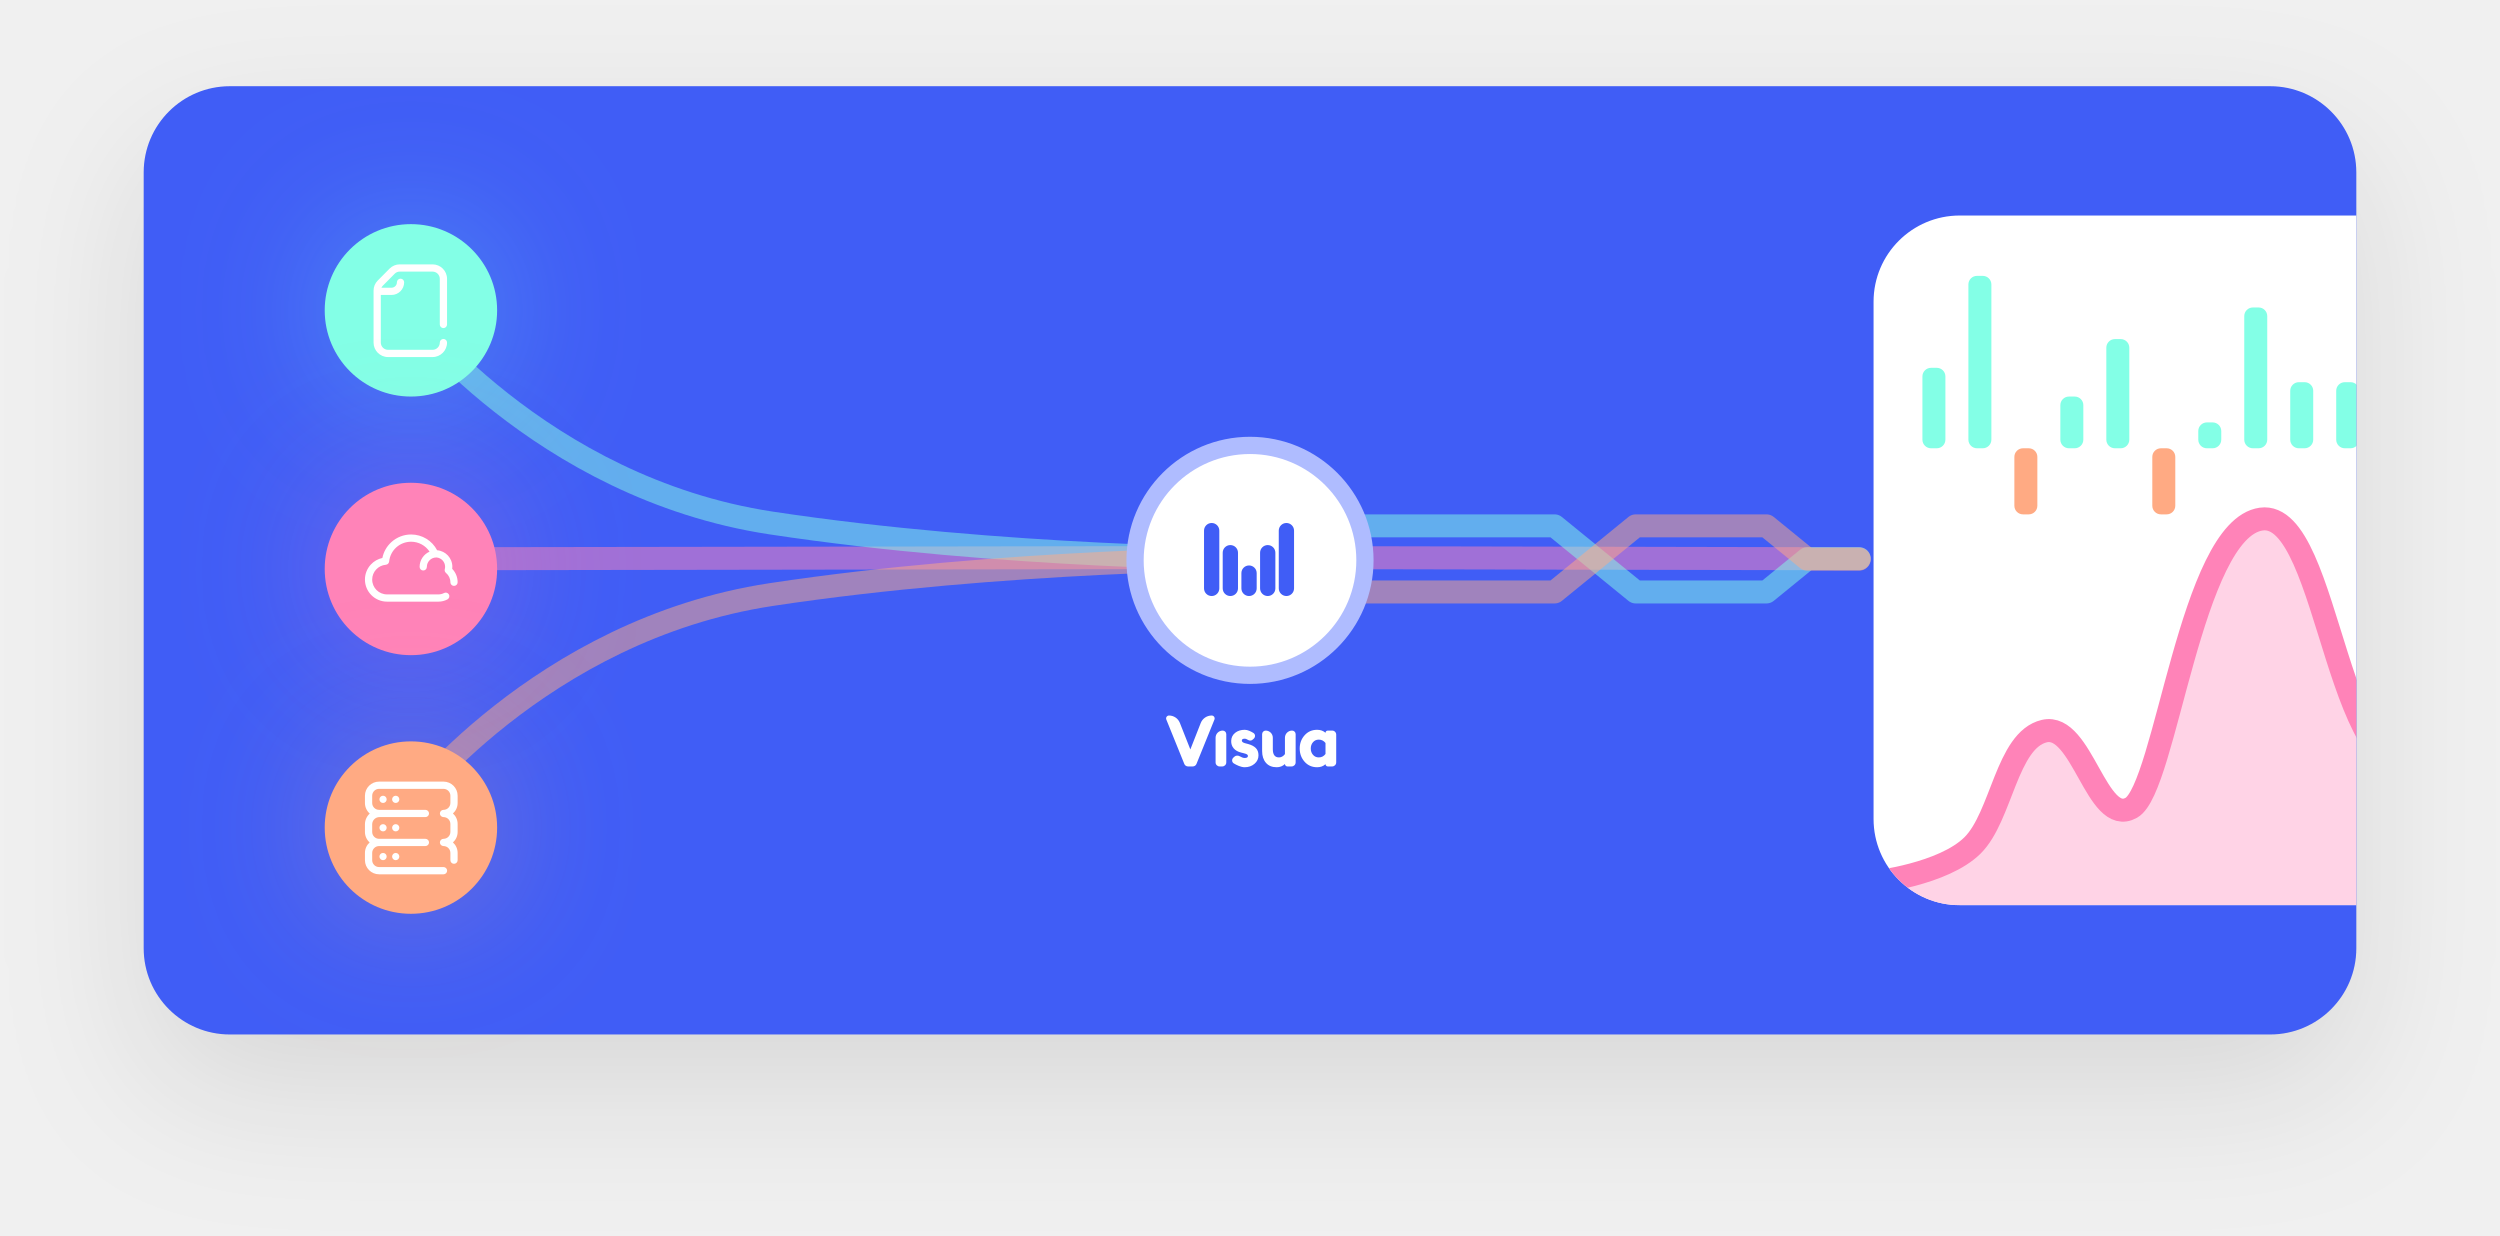
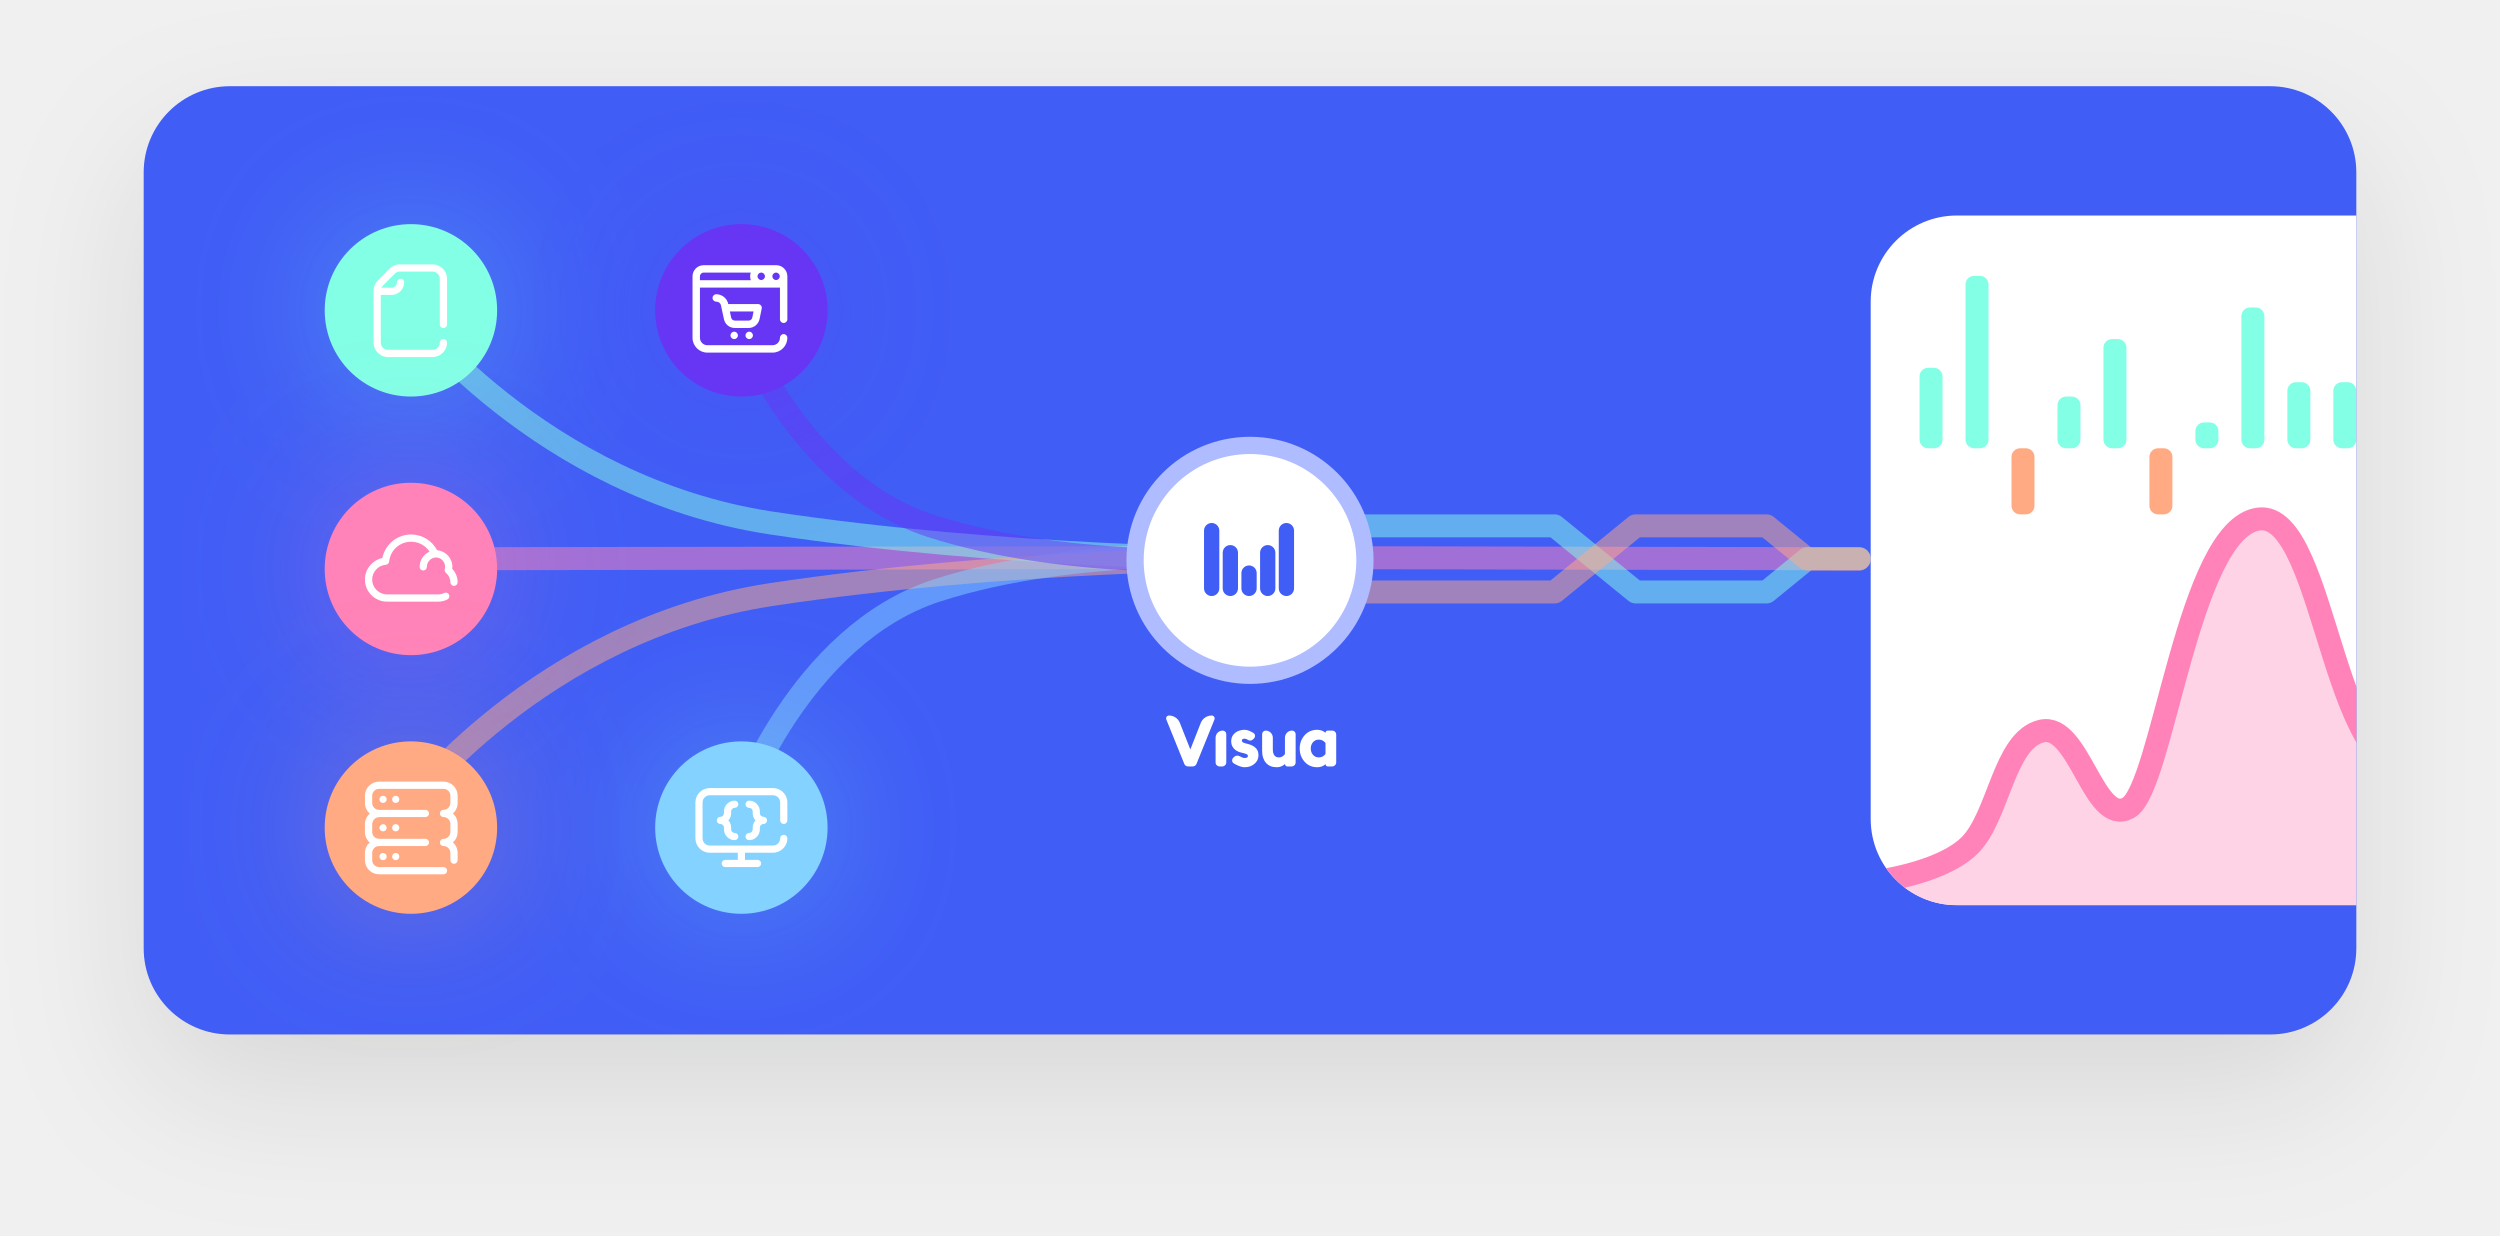
<svg xmlns="http://www.w3.org/2000/svg" width="870" height="430" viewBox="0 0 870 430" fill="none">
  <g filter="url(#filter0_d)">
    <rect x="50" y="30" width="770" height="330" rx="30" fill="#405DF6" />
    <mask id="mask0" mask-type="alpha" maskUnits="userSpaceOnUse" x="50" y="30" width="770" height="330">
      <rect x="50" y="30" width="770" height="330" rx="30" fill="white" />
    </mask>
    <g mask="url(#mask0)">
-       <path d="M652 105C652 88.431 665.431 75 682 75H831V315H682C665.431 315 652 301.569 652 285V105Z" fill="white" />
-       <mask id="mask1" mask-type="alpha" maskUnits="userSpaceOnUse" x="652" y="75" width="179" height="240">
-         <path d="M652 105C652 88.431 665.431 75 682 75H831V315H682C665.431 315 652 301.569 652 285V105Z" fill="white" />
+       <path d="M651 105C651 88.431 664.431 75 681 75H830V315H681C664.431 315 651 301.569 651 285V105Z" fill="white" />
+       <mask id="mask1" mask-type="alpha" maskUnits="userSpaceOnUse" x="651" y="75" width="179" height="240">
+         <path d="M651 105C651 88.431 664.431 75 681 75H830V315H681C664.431 315 651 301.569 651 285V105Z" fill="white" />
      </mask>
      <g mask="url(#mask1)">
-         <rect x="669" y="128" width="8" height="28" rx="3" fill="#83FFE6" />
-         <rect x="733" y="118" width="8" height="38" rx="3" fill="#83FFE6" />
-         <rect x="781" y="107" width="8" height="49" rx="3" fill="#83FFE6" />
-         <rect x="685" y="96" width="8" height="60" rx="3" fill="#83FFE6" />
-         <rect x="717" y="138" width="8" height="18" rx="3" fill="#83FFE6" />
-         <rect x="765" y="147" width="8" height="9" rx="3" fill="#83FFE6" />
-         <rect x="797" y="133" width="8" height="23" rx="3" fill="#83FFE6" />
-         <rect x="813" y="133" width="8" height="23" rx="3" fill="#83FFE6" />
-         <rect width="8" height="23" rx="3" transform="matrix(1 0 0 -1 701 179)" fill="#FFAA83" />
-         <rect width="8" height="23" rx="3" transform="matrix(1 0 0 -1 749 179)" fill="#FFAA83" />
-         <path fill-rule="evenodd" clip-rule="evenodd" d="M652.34 307C652.34 307 676.285 304.287 686.453 294.189C696.622 284.091 698.288 257.535 711.422 254.424C724.557 251.314 729.672 287.873 741.694 281.108C753.716 274.342 762.338 184.1 786.907 180.642C811.475 177.184 812.581 282.405 846.488 266.36C867.388 256.47 874.335 208.642 881.34 172C885.699 149.195 881.34 315 881.34 315H652.34V307Z" fill="#FFD3E6" />
-         <path d="M652.34 307C652.34 307 676.285 304.287 686.453 294.189C696.622 284.091 698.288 257.535 711.422 254.424C724.557 251.314 729.672 287.873 741.694 281.108C753.716 274.342 762.338 184.1 786.907 180.642C811.475 177.184 812.581 282.405 846.488 266.36C867.388 256.47 874.335 208.642 881.34 172" stroke="#FF83B8" stroke-width="8" stroke-linecap="round" stroke-linejoin="round" />
+         <rect x="668" y="128" width="8" height="28" rx="3" fill="#83FFE6" />
+         <rect x="732" y="118" width="8" height="38" rx="3" fill="#83FFE6" />
+         <rect x="780" y="107" width="8" height="49" rx="3" fill="#83FFE6" />
+         <rect x="684" y="96" width="8" height="60" rx="3" fill="#83FFE6" />
+         <rect x="716" y="138" width="8" height="18" rx="3" fill="#83FFE6" />
+         <rect x="764" y="147" width="8" height="9" rx="3" fill="#83FFE6" />
+         <rect x="796" y="133" width="8" height="23" rx="3" fill="#83FFE6" />
+         <rect x="812" y="133" width="8" height="23" rx="3" fill="#83FFE6" />
+         <rect width="8" height="23" rx="3" transform="matrix(1 0 0 -1 700 179)" fill="#FFAA83" />
+         <rect width="8" height="23" rx="3" transform="matrix(1 0 0 -1 748 179)" fill="#FFAA83" />
+         <path fill-rule="evenodd" clip-rule="evenodd" d="M651.34 307C651.34 307 675.284 304.287 685.453 294.189C695.622 284.091 697.288 257.535 710.422 254.424C723.556 251.314 728.672 287.873 740.694 281.108C752.716 274.342 761.338 184.1 785.907 180.642C810.475 177.184 811.581 282.405 845.488 266.36C866.388 256.47 873.335 208.642 880.34 172C884.699 149.195 880.34 315 880.34 315H651.34V307Z" fill="#FFD3E6" />
+         <path d="M651.34 307C651.34 307 675.284 304.287 685.453 294.189C695.622 284.091 697.288 257.535 710.422 254.424C723.556 251.314 728.672 287.873 740.694 281.108C752.716 274.342 761.338 184.1 785.907 180.642C810.475 177.184 811.581 282.405 845.488 266.36C866.388 256.47 873.335 208.642 880.34 172" stroke="#FF83B8" stroke-width="8" stroke-linecap="round" stroke-linejoin="round" />
      </g>
    </g>
  </g>
  <path opacity="0.5" d="M435 194L647 194.46" stroke="#FF83B8" stroke-width="8" stroke-linecap="round" stroke-linejoin="round" />
  <path opacity="0.5" d="M435 183H541L569.23 206H614.734L628.964 194.406H647" stroke="#83FFE6" stroke-width="8" stroke-linecap="round" stroke-linejoin="round" />
  <path opacity="0.5" d="M435 206H541L569.23 183H614.734L628.964 194.594H647" stroke="#FFAA83" stroke-width="8" stroke-linecap="round" stroke-linejoin="round" />
  <path opacity="0.5" d="M141 194.46L435 194" stroke="#FF83B8" stroke-width="8" stroke-linecap="round" stroke-linejoin="round" />
  <path opacity="0.5" d="M141 107.455C141 107.455 187.74 169.77 268.352 182C348.964 194.23 436 194.455 436 194.455" stroke="#83FFE6" stroke-width="8" stroke-linecap="round" stroke-linejoin="round" />
  <path opacity="0.5" d="M141 281.455C141 281.455 187.74 219.14 268.352 206.91C348.964 194.68 436 194.455 436 194.455" stroke="#FFAA83" stroke-width="8" stroke-linecap="round" stroke-linejoin="round" />
+   <path opacity="0.5" d="M257 281C257 281 278.024 221.007 326 205.5C375.5 189.5 436 194 436 194" stroke="#83D2FF" stroke-width="8" stroke-linecap="round" stroke-linejoin="round" />
  <g filter="url(#filter1_d)">
+     <circle cx="258" cy="288" r="30" fill="#83D2FF" />
+   </g>
+   <path d="M271.5 285.5V279.25C271.5 277.872 270.378 276.75 269 276.75H247C245.622 276.75 244.5 277.872 244.5 279.25V291.75C244.5 293.128 245.622 294.25 247 294.25H269C270.378 294.25 271.5 293.128 271.5 291.75C271.5 291.06 272.06 290.5 272.75 290.5C273.44 290.5 274 291.06 274 291.75C274 294.507 271.757 296.75 269 296.75H259.25V299.242H263.625C264.315 299.242 264.875 299.802 264.875 300.492C264.875 301.183 264.315 301.742 263.625 301.742H252.375C251.685 301.742 251.125 301.183 251.125 300.492C251.125 299.802 251.685 299.242 252.375 299.242H256.75V296.75H247C244.243 296.75 242 294.507 242 291.75V279.25C242 276.493 244.243 274.25 247 274.25H269C271.757 274.25 274 276.493 274 279.25V285.5C274 286.19 273.44 286.75 272.75 286.75C272.06 286.75 271.5 286.19 271.5 285.5ZM254.438 282.375C254.438 281.686 254.998 281.125 255.688 281.125C256.378 281.125 256.938 280.565 256.938 279.875C256.938 279.185 256.378 278.625 255.688 278.625C253.62 278.625 251.938 280.307 251.938 282.375V283C251.938 283.689 251.377 284.25 250.688 284.25C249.997 284.25 249.438 284.81 249.438 285.5C249.438 286.19 249.997 286.75 250.688 286.75C251.377 286.75 251.938 287.311 251.938 288V288.625C251.938 290.693 253.62 292.375 255.688 292.375C256.378 292.375 256.938 291.815 256.938 291.125C256.938 290.435 256.378 289.875 255.688 289.875C254.998 289.875 254.438 289.314 254.438 288.625V288C254.438 287.04 254.075 286.164 253.479 285.5C254.075 284.836 254.438 283.96 254.438 283V282.375ZM261.938 288.625C261.938 289.314 261.377 289.875 260.688 289.875C259.997 289.875 259.438 290.435 259.438 291.125C259.438 291.815 259.997 292.375 260.688 292.375C262.755 292.375 264.438 290.693 264.438 288.625V288C264.438 287.311 264.998 286.75 265.688 286.75C266.378 286.75 266.938 286.19 266.938 285.5C266.938 284.81 266.378 284.25 265.688 284.25C264.998 284.25 264.438 283.689 264.438 283V282.375C264.438 280.307 262.755 278.625 260.688 278.625C259.997 278.625 259.438 279.185 259.438 279.875C259.438 280.565 259.997 281.125 260.688 281.125C261.377 281.125 261.938 281.686 261.938 282.375V283C261.938 283.96 262.3 284.836 262.896 285.5C262.3 286.164 261.938 287.04 261.938 288V288.625Z" fill="white" />
+   <path opacity="0.5" d="M255 108C255 108 276.024 167.631 324 183.044C373.5 198.948 434 194.475 434 194.475" stroke="#6735F4" stroke-width="8" stroke-linecap="round" stroke-linejoin="round" />
+   <g filter="url(#filter2_d)">
    <circle cx="143" cy="108" r="30" fill="#83FFE6" />
  </g>
  <path d="M154.311 114.176C155.007 114.176 155.571 113.612 155.571 112.916V97.04C155.571 94.261 153.31 92 150.531 92H139.089C137.783 92 136.508 92.532 135.589 93.459L131.428 97.657C130.507 98.586 130 99.818 130 101.126V119.216C130 121.995 132.261 124.256 135.04 124.256H150.531C153.31 124.256 155.571 121.995 155.571 119.216C155.571 118.52 155.007 117.956 154.311 117.956C153.615 117.956 153.051 118.52 153.051 119.216C153.051 120.605 151.921 121.736 150.531 121.736H135.04C133.651 121.736 132.52 120.605 132.52 119.216V102.647H136.237C138.669 102.647 140.647 100.669 140.647 98.237C140.647 97.541 140.083 96.977 139.387 96.977C138.691 96.977 138.127 97.541 138.127 98.237C138.127 99.279 137.279 100.127 136.237 100.127H132.736C132.853 99.872 133.014 99.636 133.218 99.431L137.379 95.233C137.828 94.78 138.451 94.52 139.089 94.52H150.531C151.921 94.52 153.051 95.651 153.051 97.04V112.916C153.051 113.612 153.615 114.176 154.311 114.176Z" fill="white" />
-   <g filter="url(#filter2_d)">
+   <g filter="url(#filter3_d)">
+     <circle cx="258" cy="108" r="30" fill="#6735F4" />
+   </g>
+   <g clip-path="url(#clip0)">
+     <path d="M264.318 111.062L265.079 107.368C265.157 106.989 265.061 106.594 264.816 106.294C264.571 105.993 264.204 105.819 263.816 105.819H253.445C253.042 103.844 251.301 102.398 249.25 102.398C248.538 102.398 247.961 102.975 247.961 103.687C247.961 104.399 248.538 104.976 249.25 104.976C250.117 104.976 250.845 105.626 250.944 106.488C250.948 106.531 250.955 106.573 250.965 106.615L251.939 111.11C251.94 111.113 251.94 111.116 251.941 111.119C252.34 112.897 253.892 114.139 255.714 114.139H260.532C262.351 114.139 263.943 112.847 264.318 111.062ZM261.794 110.536C261.669 111.13 261.138 111.561 260.532 111.561H255.714C255.108 111.561 254.592 111.148 254.457 110.558L253.989 108.397H262.235L261.794 110.536ZM270.133 92.289H244.867C242.735 92.289 241 94.024 241 96.156V117.555C241 120.398 243.313 122.711 246.156 122.711H268.844C271.687 122.711 274 120.398 274 117.555C274 116.843 273.423 116.266 272.711 116.266C271.999 116.266 271.422 116.843 271.422 117.555C271.422 118.976 270.265 120.133 268.844 120.133H246.156C244.735 120.133 243.578 118.976 243.578 117.555V100.088H271.422V111.109C271.422 111.821 271.999 112.398 272.711 112.398C273.423 112.398 274 111.821 274 111.109V96.156C274 94.024 272.265 92.289 270.133 92.289ZM264.912 94.867C265.623 94.867 266.201 95.445 266.201 96.156C266.201 96.867 265.623 97.445 264.912 97.445C264.201 97.445 263.623 96.867 263.623 96.156C263.623 95.445 264.201 94.867 264.912 94.867ZM271.357 96.156C271.357 96.867 270.779 97.445 270.068 97.445C269.358 97.445 268.779 96.867 268.779 96.156C268.779 95.445 269.358 94.867 270.068 94.867C270.779 94.867 271.357 95.445 271.357 96.156ZM243.578 96.156C243.578 95.445 244.156 94.867 244.867 94.867H261.267C261.123 95.271 261.045 95.704 261.045 96.156C261.045 96.632 261.132 97.088 261.29 97.51H243.578V96.156ZM255.502 115.428C256.214 115.428 256.791 116.005 256.791 116.717C256.791 117.429 256.214 118.006 255.502 118.006C254.79 118.006 254.213 117.429 254.213 116.717C254.213 116.005 254.79 115.428 255.502 115.428ZM260.723 115.428C261.435 115.428 262.012 116.005 262.012 116.717C262.012 117.429 261.435 118.006 260.723 118.006C260.011 118.006 259.434 117.429 259.434 116.717C259.434 116.005 260.011 115.428 260.723 115.428Z" fill="white" />
+   </g>
+   <g filter="url(#filter4_d)">
    <circle cx="143" cy="198" r="30" fill="#FF83B8" />
  </g>
  <path d="M157.37 197.955C157.4 197.718 157.415 197.478 157.415 197.238C157.415 194.214 155.078 191.726 152.116 191.484C150.366 188.127 146.9 186 143.065 186C140.523 186 138.087 186.941 136.206 188.648C134.586 190.12 133.491 192.054 133.062 194.173C131.53 194.503 130.131 195.295 129.049 196.462C127.728 197.887 127 199.742 127 201.687C127 205.925 130.448 209.373 134.686 209.373L152.478 209.373C152.501 209.373 152.567 209.373 152.578 209.373C153.672 209.373 154.755 209.104 155.709 208.596C156.323 208.268 156.556 207.505 156.229 206.891C155.901 206.277 155.138 206.044 154.524 206.372C153.925 206.691 153.27 206.853 152.578 206.853L152.492 206.853C152.488 206.853 152.485 206.853 152.481 206.853L134.703 206.853C134.701 206.853 134.698 206.853 134.696 206.853L134.681 206.853C131.834 206.85 129.52 204.534 129.52 201.687C129.52 199.013 131.605 196.751 134.267 196.538C134.873 196.49 135.358 196.015 135.42 195.411C135.823 191.482 139.11 188.52 143.065 188.52C145.686 188.52 148.079 189.84 149.484 191.974C147.449 192.875 146.026 194.913 146.026 197.277C146.026 197.973 146.59 198.537 147.286 198.537C147.982 198.537 148.546 197.973 148.546 197.277C148.546 195.471 150.016 194.001 151.822 194.001C151.85 194.001 151.878 193.999 151.905 193.997C153.576 194.131 154.895 195.533 154.895 197.238C154.895 197.521 154.858 197.804 154.785 198.079C154.658 198.555 154.82 199.061 155.2 199.375C156.176 200.181 156.736 201.368 156.736 202.632C156.736 203.328 157.3 203.892 157.996 203.892C158.692 203.892 159.256 203.328 159.256 202.632C159.256 200.872 158.577 199.206 157.37 197.955Z" fill="white" />
-   <g filter="url(#filter3_d)">
+   <g filter="url(#filter5_d)">
    <circle cx="143" cy="288" r="30" fill="#FFAA83" />
  </g>
  <path fill-rule="evenodd" clip-rule="evenodd" d="M157.623 283.088C158.625 283.988 159.256 285.293 159.256 286.742V289.514C159.256 290.963 158.625 292.268 157.623 293.168C158.625 294.068 159.256 295.373 159.256 296.822V299.342C159.256 300.038 158.692 300.602 157.996 300.602C157.3 300.602 156.736 300.038 156.736 299.342V296.822C156.736 295.502 155.662 294.428 154.342 294.428C153.646 294.428 153.082 293.864 153.082 293.168C153.082 292.472 153.646 291.908 154.342 291.908C155.662 291.908 156.736 290.834 156.736 289.514V286.742C156.736 285.422 155.662 284.348 154.342 284.348C153.646 284.348 153.082 283.784 153.082 283.088C153.082 282.392 153.646 281.828 154.342 281.828C155.662 281.828 156.736 280.754 156.736 279.434V276.914C156.736 275.594 155.662 274.52 154.342 274.52H131.914C130.594 274.52 129.52 275.594 129.52 276.914V279.434C129.52 280.754 130.594 281.828 131.914 281.828C131.922 281.828 131.931 281.829 131.939 281.829H131.939H131.939C131.944 281.83 131.95 281.83 131.956 281.83C131.968 281.83 131.979 281.83 131.991 281.829C132.007 281.829 132.024 281.828 132.04 281.828H148.042C148.738 281.828 149.302 282.392 149.302 283.088C149.302 283.784 148.738 284.348 148.042 284.348H132.04C130.651 284.348 129.52 285.479 129.52 286.868V289.514C129.52 290.834 130.594 291.908 131.914 291.908H148.042C148.738 291.908 149.302 292.472 149.302 293.168C149.302 293.864 148.738 294.428 148.042 294.428H131.914C130.594 294.428 129.52 295.502 129.52 296.822V299.342C129.52 300.662 130.594 301.736 131.914 301.736H154.342C155.038 301.736 155.602 302.3 155.602 302.996C155.602 303.692 155.038 304.256 154.342 304.256H131.914C129.204 304.256 127 302.051 127 299.342V296.822C127 295.373 127.631 294.068 128.633 293.168C127.631 292.268 127 290.963 127 289.514V286.868C127 285.383 127.646 284.046 128.672 283.122C127.648 282.221 127 280.902 127 279.434V276.914C127 274.205 129.204 272 131.914 272H154.342C157.052 272 159.256 274.205 159.256 276.914V279.434C159.256 280.883 158.625 282.188 157.623 283.088ZM132.04 298.082C132.04 298.778 132.604 299.342 133.3 299.342C133.996 299.342 134.56 298.778 134.56 298.082C134.56 297.386 133.996 296.822 133.3 296.822C132.604 296.822 132.04 297.386 132.04 298.082ZM133.3 289.325C132.604 289.325 132.04 288.761 132.04 288.065C132.04 287.369 132.604 286.805 133.3 286.805C133.996 286.805 134.56 287.369 134.56 288.065C134.56 288.761 133.996 289.325 133.3 289.325ZM132.04 278.174C132.04 278.87 132.604 279.434 133.3 279.434C133.996 279.434 134.56 278.87 134.56 278.174C134.56 277.478 133.996 276.914 133.3 276.914C132.604 276.914 132.04 277.478 132.04 278.174ZM137.71 299.342C137.014 299.342 136.45 298.778 136.45 298.082C136.45 297.386 137.014 296.822 137.71 296.822C138.406 296.822 138.97 297.386 138.97 298.082C138.97 298.778 138.406 299.342 137.71 299.342ZM136.45 288.065C136.45 288.761 137.014 289.325 137.71 289.325C138.406 289.325 138.97 288.761 138.97 288.065C138.97 287.369 138.406 286.805 137.71 286.805C137.014 286.805 136.45 287.369 136.45 288.065ZM137.71 279.434C137.014 279.434 136.45 278.87 136.45 278.174C136.45 277.478 137.014 276.914 137.71 276.914C138.406 276.914 138.97 277.478 138.97 278.174C138.97 278.87 138.406 279.434 137.71 279.434Z" fill="white" />
  <circle cx="435" cy="195" r="40" fill="white" stroke="#AFBCFF" stroke-width="6" />
  <path fill-rule="evenodd" clip-rule="evenodd" d="M419 184.66C419 183.191 420.191 182 421.66 182C423.129 182 424.32 183.191 424.32 184.66V204.759C424.32 206.228 423.129 207.419 421.66 207.419C420.191 207.419 419 206.228 419 204.759V184.66ZM425.502 192.345C425.502 190.876 426.693 189.685 428.163 189.685C429.632 189.685 430.823 190.876 430.823 192.345V204.759C430.823 206.228 429.632 207.419 428.163 207.419C426.693 207.419 425.502 206.228 425.502 204.759V192.345ZM434.665 196.778C433.196 196.778 432.005 197.969 432.005 199.438V204.759C432.005 206.228 433.196 207.419 434.665 207.419C436.134 207.419 437.325 206.228 437.325 204.759V199.438C437.325 197.969 436.134 196.778 434.665 196.778ZM438.507 192.345C438.507 190.876 439.698 189.685 441.167 189.685C442.637 189.685 443.828 190.876 443.828 192.345V204.759C443.828 206.228 442.637 207.419 441.167 207.419C439.698 207.419 438.507 206.228 438.507 204.759V192.345ZM447.67 182C446.201 182 445.01 183.191 445.01 184.66V204.759C445.01 206.228 446.201 207.419 447.67 207.419C449.139 207.419 450.33 206.228 450.33 204.759V184.66C450.33 183.191 449.139 182 447.67 182Z" fill="#405DF6" />
  <path fill-rule="evenodd" clip-rule="evenodd" d="M416.371 265.851C416.157 266.379 415.644 266.725 415.074 266.725H413.434C412.864 266.725 412.35 266.379 412.136 265.851L405.878 250.396C405.608 249.728 406.099 249 406.819 249C408.485 249 409.982 250.018 410.594 251.568L414.241 260.809L417.857 251.602C418.473 250.032 419.987 249 421.673 249C422.401 249 422.897 249.736 422.624 250.41L416.371 265.851ZM426.746 265.325C426.746 266.099 426.119 266.725 425.346 266.725H424.422C423.649 266.725 423.022 266.099 423.022 265.325V256.726C423.022 255.354 424.133 254.243 425.505 254.243C426.19 254.243 426.746 254.799 426.746 255.484V265.325ZM433.142 267C434.491 267 435.629 266.605 436.558 265.814C437.487 265.024 437.952 264.037 437.952 262.856C437.952 261.791 437.644 260.946 437.027 260.322C436.41 259.698 435.51 259.227 434.326 258.911L433.192 258.612C432.501 258.412 432.156 258.112 432.156 257.713C432.156 257.28 432.493 257.064 433.167 257.064C433.527 257.064 433.974 257.28 434.349 257.512C434.814 257.798 435.421 257.807 435.84 257.457L436.26 257.105C436.925 256.548 436.922 255.533 436.188 255.072C435.326 254.533 434.187 253.968 433.192 253.968C431.827 253.968 430.705 254.322 429.825 255.029C428.945 255.736 428.489 256.664 428.456 257.813C428.423 258.828 428.707 259.693 429.307 260.409C429.907 261.125 430.791 261.624 431.958 261.907L432.772 262.107C433.381 262.257 433.784 262.402 433.981 262.544C434.178 262.685 434.277 262.864 434.277 263.08C434.277 263.546 433.899 263.779 433.142 263.779C432.6 263.779 431.997 263.507 431.501 263.212C430.886 262.846 430.079 262.849 429.553 263.334L429.219 263.642C428.586 264.225 428.632 265.229 429.37 265.672C430.403 266.293 431.86 267 433.142 267ZM447.16 265.877C446.37 266.626 445.417 267 444.299 267C442.687 267 441.438 266.488 440.55 265.465C439.662 264.441 439.218 263.072 439.218 261.358V255.484C439.218 254.799 439.774 254.243 440.459 254.243C441.831 254.243 442.942 255.354 442.942 256.726V260.709C442.942 262.623 443.657 263.58 445.088 263.58C445.877 263.58 446.568 263.197 447.16 262.431V256.726C447.16 255.354 448.271 254.243 449.643 254.243C450.328 254.243 450.884 254.799 450.884 255.484V265.325C450.884 266.099 450.257 266.725 449.484 266.725H448.009C447.54 266.725 447.16 266.345 447.16 265.877ZM458.365 267C459.549 267 460.519 266.642 461.276 265.926C461.276 266.368 461.633 266.725 462.075 266.725H463.6C464.373 266.725 465 266.099 465 265.325V255.643C465 254.87 464.373 254.243 463.6 254.243H462.05C461.622 254.243 461.276 254.589 461.276 255.017C460.503 254.318 459.533 253.968 458.365 253.968C456.59 253.968 455.134 254.605 454 255.878C452.865 257.151 452.298 258.687 452.298 260.484C452.298 262.282 452.865 263.817 454 265.09C455.134 266.363 456.59 267 458.365 267ZM456.923 262.681C457.44 263.28 458.111 263.58 458.933 263.58C459.903 263.58 460.684 263.18 461.276 262.381V258.562C460.667 257.779 459.886 257.388 458.933 257.388C458.111 257.388 457.44 257.688 456.923 258.287C456.405 258.886 456.146 259.619 456.146 260.484C456.146 261.35 456.405 262.082 456.923 262.681Z" fill="white" />
  <defs>
    <filter id="filter0_d" x="0" y="0" width="870" height="430" filterUnits="userSpaceOnUse" color-interpolation-filters="sRGB">
      <feFlood flood-opacity="0" result="BackgroundImageFix" />
      <feColorMatrix in="SourceAlpha" type="matrix" values="0 0 0 0 0 0 0 0 0 0 0 0 0 0 0 0 0 0 127 0" />
      <feOffset dy="20" />
      <feGaussianBlur stdDeviation="25" />
      <feColorMatrix type="matrix" values="0 0 0 0 0 0 0 0 0 0 0 0 0 0 0 0 0 0 0.1 0" />
      <feBlend mode="normal" in2="BackgroundImageFix" result="effect1_dropShadow" />
      <feBlend mode="normal" in="SourceGraphic" in2="effect1_dropShadow" result="shape" />
    </filter>
-     <filter id="filter1_d" x="63" y="28" width="160" height="160" filterUnits="userSpaceOnUse" color-interpolation-filters="sRGB">
+     <filter id="filter1_d" x="178" y="208" width="160" height="160" filterUnits="userSpaceOnUse" color-interpolation-filters="sRGB">
      <feFlood flood-opacity="0" result="BackgroundImageFix" />
      <feColorMatrix in="SourceAlpha" type="matrix" values="0 0 0 0 0 0 0 0 0 0 0 0 0 0 0 0 0 0 127 0" />
      <feOffset />
      <feGaussianBlur stdDeviation="25" />
      <feColorMatrix type="matrix" values="0 0 0 0 0.514 0 0 0 0 1 0 0 0 0 0.902 0 0 0 0.3 0" />
      <feBlend mode="normal" in2="BackgroundImageFix" result="effect1_dropShadow" />
      <feBlend mode="normal" in="SourceGraphic" in2="effect1_dropShadow" result="shape" />
    </filter>
-     <filter id="filter2_d" x="63" y="118" width="160" height="160" filterUnits="userSpaceOnUse" color-interpolation-filters="sRGB">
+     <filter id="filter2_d" x="63" y="28" width="160" height="160" filterUnits="userSpaceOnUse" color-interpolation-filters="sRGB">
+       <feFlood flood-opacity="0" result="BackgroundImageFix" />
+       <feColorMatrix in="SourceAlpha" type="matrix" values="0 0 0 0 0 0 0 0 0 0 0 0 0 0 0 0 0 0 127 0" />
+       <feOffset />
+       <feGaussianBlur stdDeviation="25" />
+       <feColorMatrix type="matrix" values="0 0 0 0 0.514 0 0 0 0 1 0 0 0 0 0.902 0 0 0 0.3 0" />
+       <feBlend mode="normal" in2="BackgroundImageFix" result="effect1_dropShadow" />
+       <feBlend mode="normal" in="SourceGraphic" in2="effect1_dropShadow" result="shape" />
+     </filter>
+     <filter id="filter3_d" x="178" y="28" width="160" height="160" filterUnits="userSpaceOnUse" color-interpolation-filters="sRGB">
+       <feFlood flood-opacity="0" result="BackgroundImageFix" />
+       <feColorMatrix in="SourceAlpha" type="matrix" values="0 0 0 0 0 0 0 0 0 0 0 0 0 0 0 0 0 0 127 0" />
+       <feOffset />
+       <feGaussianBlur stdDeviation="25" />
+       <feColorMatrix type="matrix" values="0 0 0 0 0.404 0 0 0 0 0.208 0 0 0 0 0.957 0 0 0 0.3 0" />
+       <feBlend mode="normal" in2="BackgroundImageFix" result="effect1_dropShadow" />
+       <feBlend mode="normal" in="SourceGraphic" in2="effect1_dropShadow" result="shape" />
+     </filter>
+     <filter id="filter4_d" x="63" y="118" width="160" height="160" filterUnits="userSpaceOnUse" color-interpolation-filters="sRGB">
      <feFlood flood-opacity="0" result="BackgroundImageFix" />
      <feColorMatrix in="SourceAlpha" type="matrix" values="0 0 0 0 0 0 0 0 0 0 0 0 0 0 0 0 0 0 127 0" />
      <feOffset />
      <feGaussianBlur stdDeviation="25" />
      <feColorMatrix type="matrix" values="0 0 0 0 1 0 0 0 0 0.514 0 0 0 0 0.722 0 0 0 0.3 0" />
      <feBlend mode="normal" in2="BackgroundImageFix" result="effect1_dropShadow" />
      <feBlend mode="normal" in="SourceGraphic" in2="effect1_dropShadow" result="shape" />
    </filter>
-     <filter id="filter3_d" x="63" y="208" width="160" height="160" filterUnits="userSpaceOnUse" color-interpolation-filters="sRGB">
+     <filter id="filter5_d" x="63" y="208" width="160" height="160" filterUnits="userSpaceOnUse" color-interpolation-filters="sRGB">
      <feFlood flood-opacity="0" result="BackgroundImageFix" />
      <feColorMatrix in="SourceAlpha" type="matrix" values="0 0 0 0 0 0 0 0 0 0 0 0 0 0 0 0 0 0 127 0" />
      <feOffset />
      <feGaussianBlur stdDeviation="25" />
      <feColorMatrix type="matrix" values="0 0 0 0 1 0 0 0 0 0.667 0 0 0 0 0.514 0 0 0 0.3 0" />
      <feBlend mode="normal" in2="BackgroundImageFix" result="effect1_dropShadow" />
      <feBlend mode="normal" in="SourceGraphic" in2="effect1_dropShadow" result="shape" />
    </filter>
+     <clipPath id="clip0">
+       <rect width="33" height="33" fill="white" transform="translate(241 91)" />
+     </clipPath>
  </defs>
</svg>
